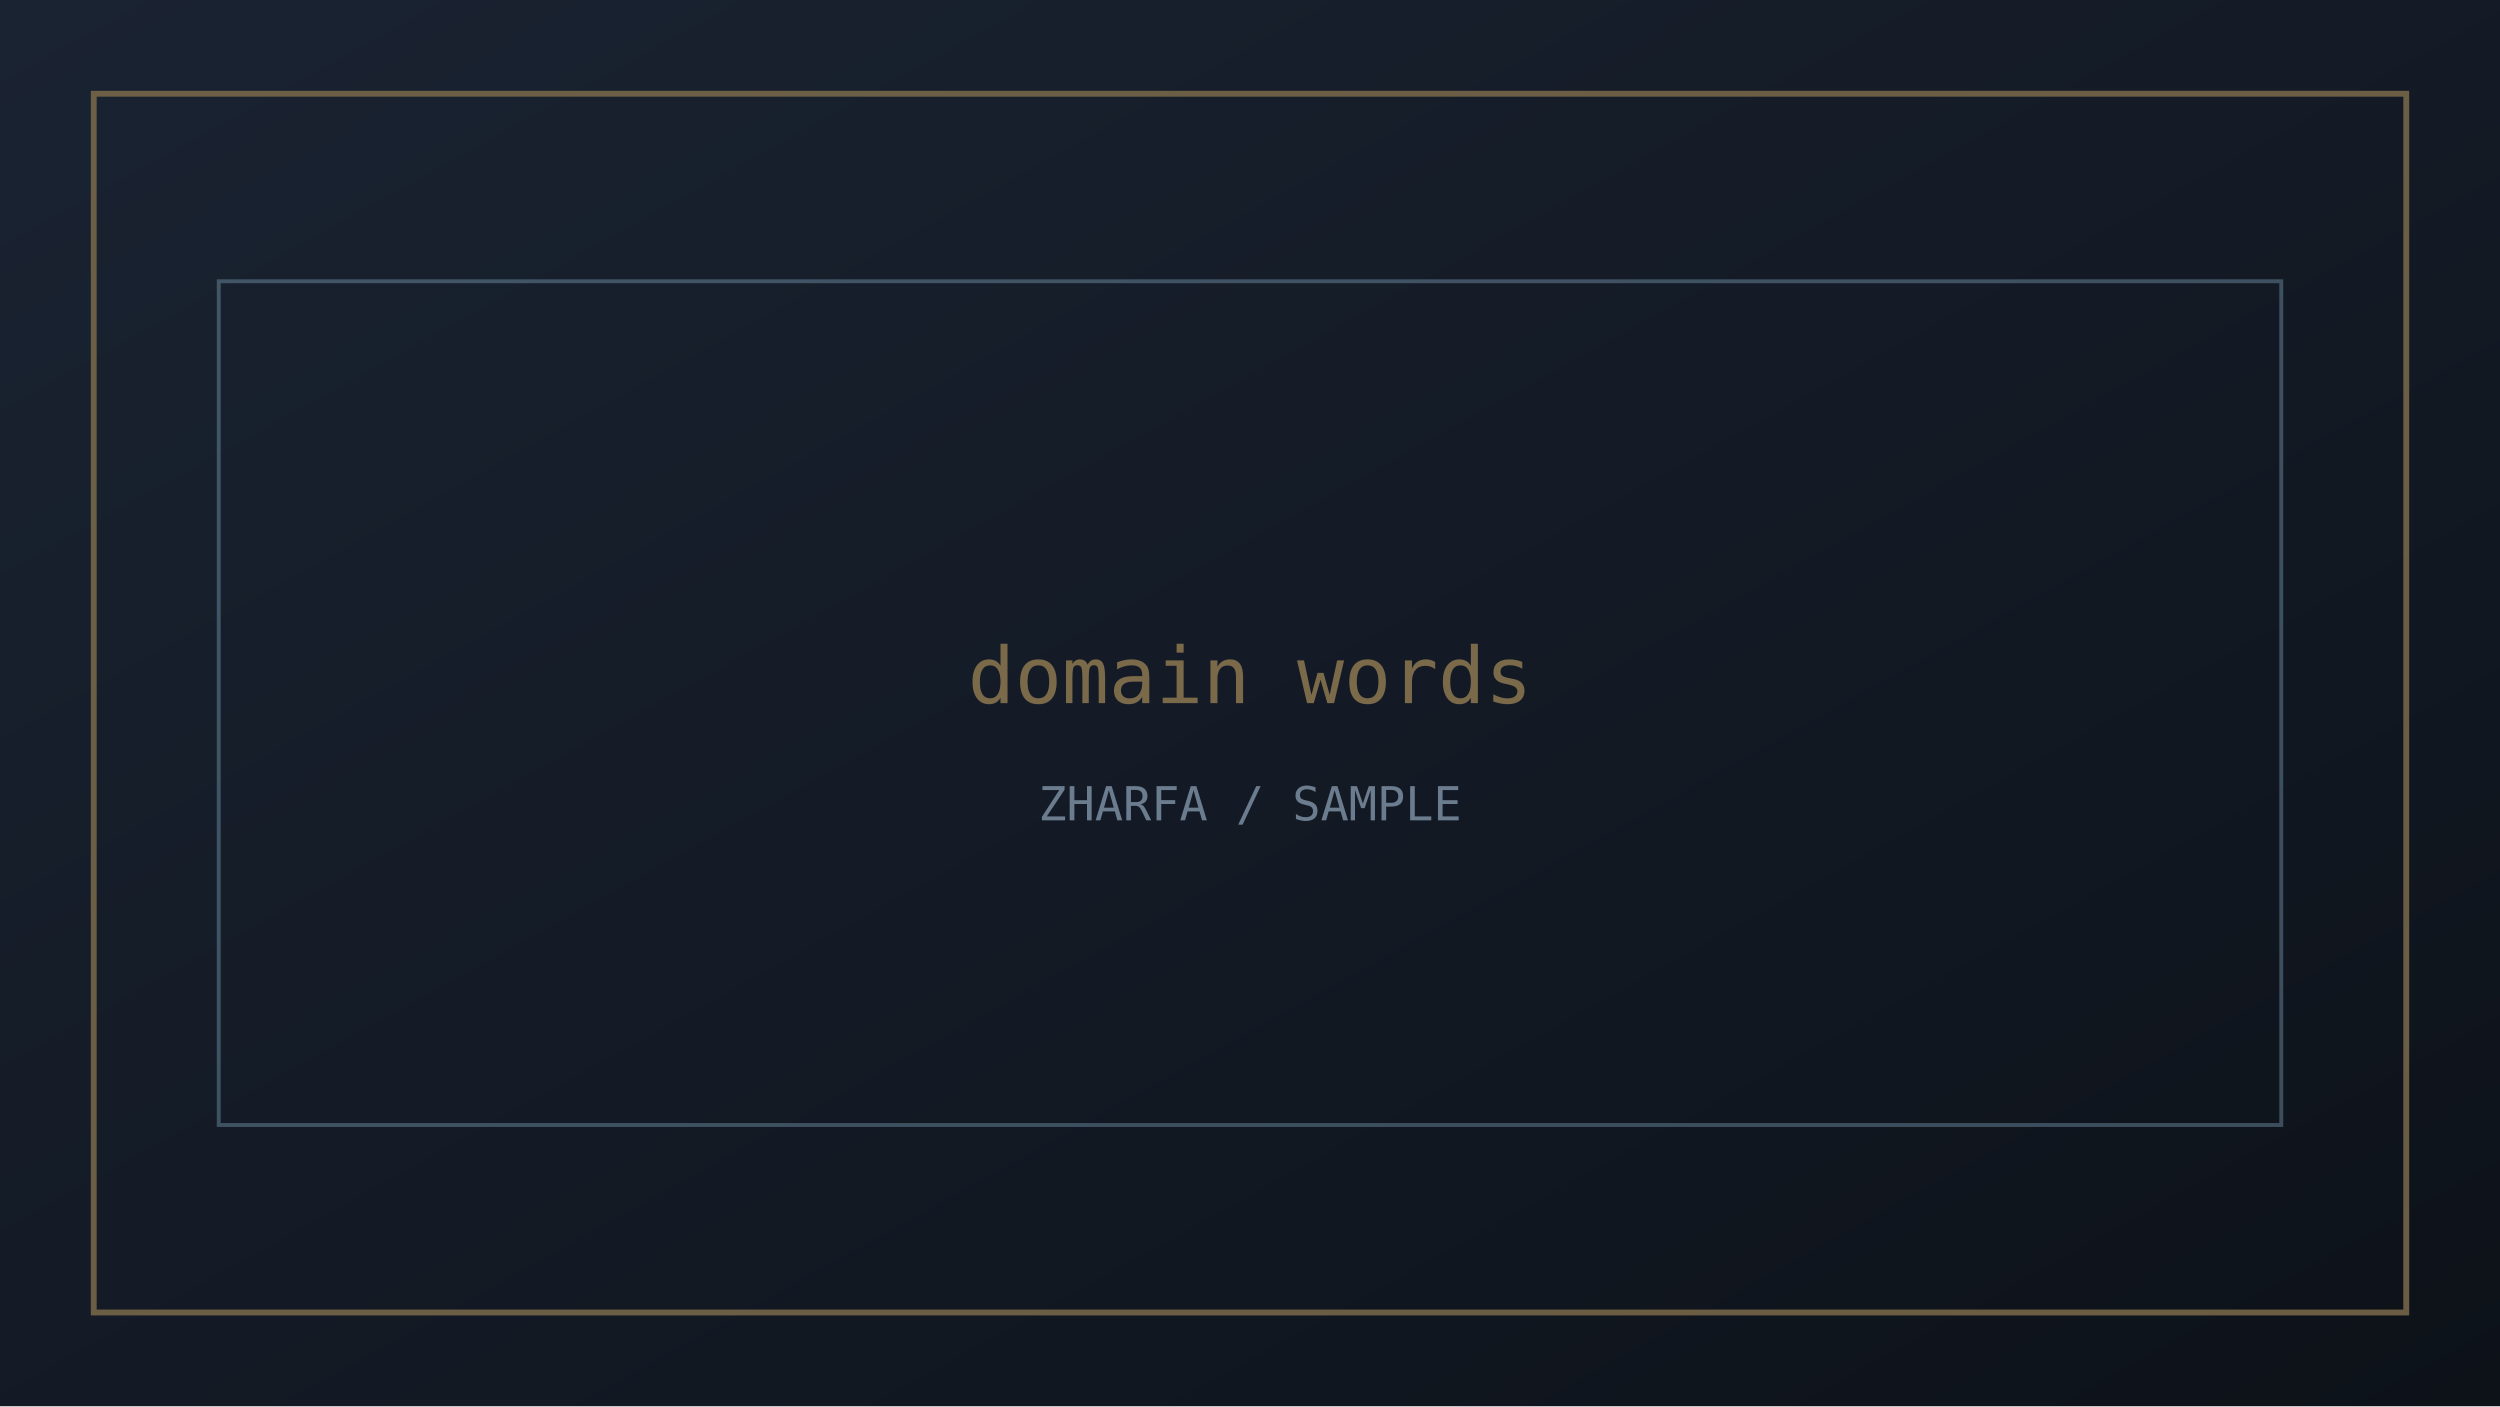
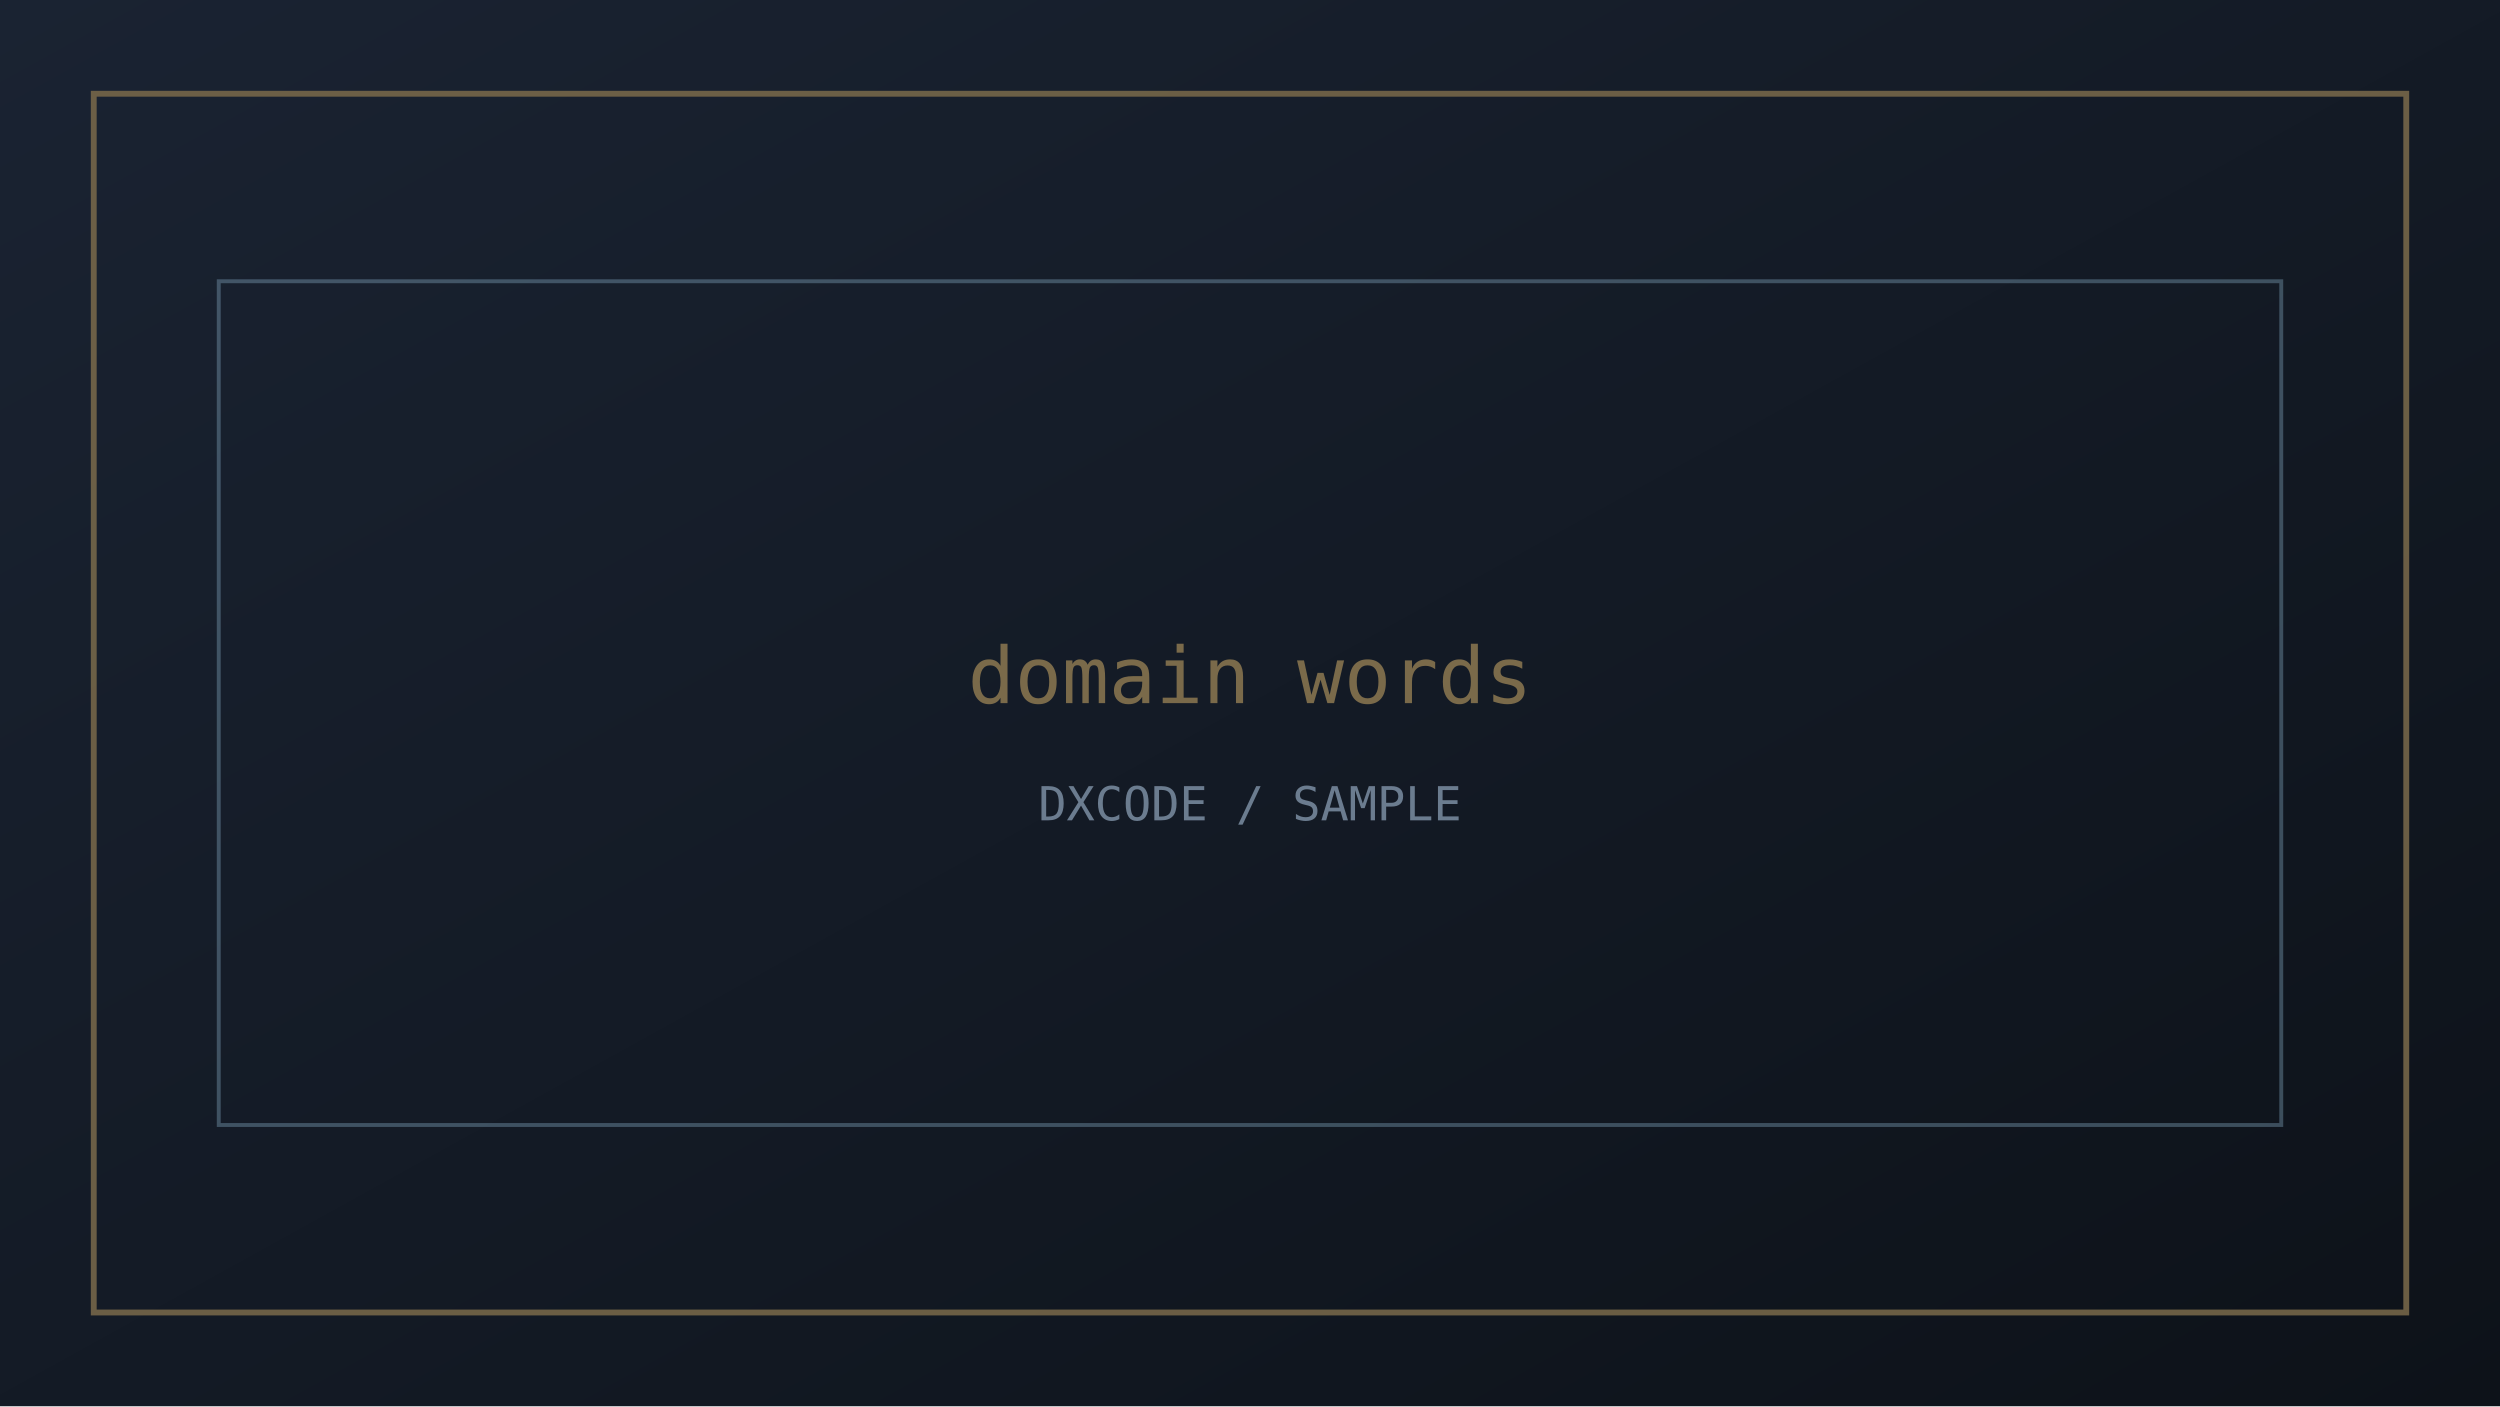
<svg xmlns="http://www.w3.org/2000/svg" width="640" height="360" viewBox="0 0 640 360" role="img" aria-label="domain words">
  <defs>
    <linearGradient id="gcoursesdomainwordssvg" x1="0" y1="0" x2="1" y2="1">
      <stop offset="0%" stop-color="#1a2332" />
      <stop offset="100%" stop-color="#0d1219" />
    </linearGradient>
  </defs>
  <rect width="640" height="360" fill="url(#gcoursesdomainwordssvg)" />
  <rect x="24" y="24" width="592" height="312" fill="none" stroke="#7a6a4a" stroke-width="1.5" opacity="0.85" />
  <rect x="56" y="72" width="528" height="216" fill="none" stroke="#8eb6d1" stroke-width="1" opacity="0.35" />
  <text x="320" y="180" text-anchor="middle" fill="#7a6a4a" font-family="ui-monospace, monospace" font-size="20">domain words</text>
-   <text x="320" y="210" text-anchor="middle" fill="#6b7c8f" font-family="ui-monospace, monospace" font-size="12">ZHARFA / SAMPLE</text>
+   <text x="320" y="210" text-anchor="middle" fill="#6b7c8f" font-family="ui-monospace, monospace" font-size="12">DXCODE / SAMPLE</text>
</svg>
